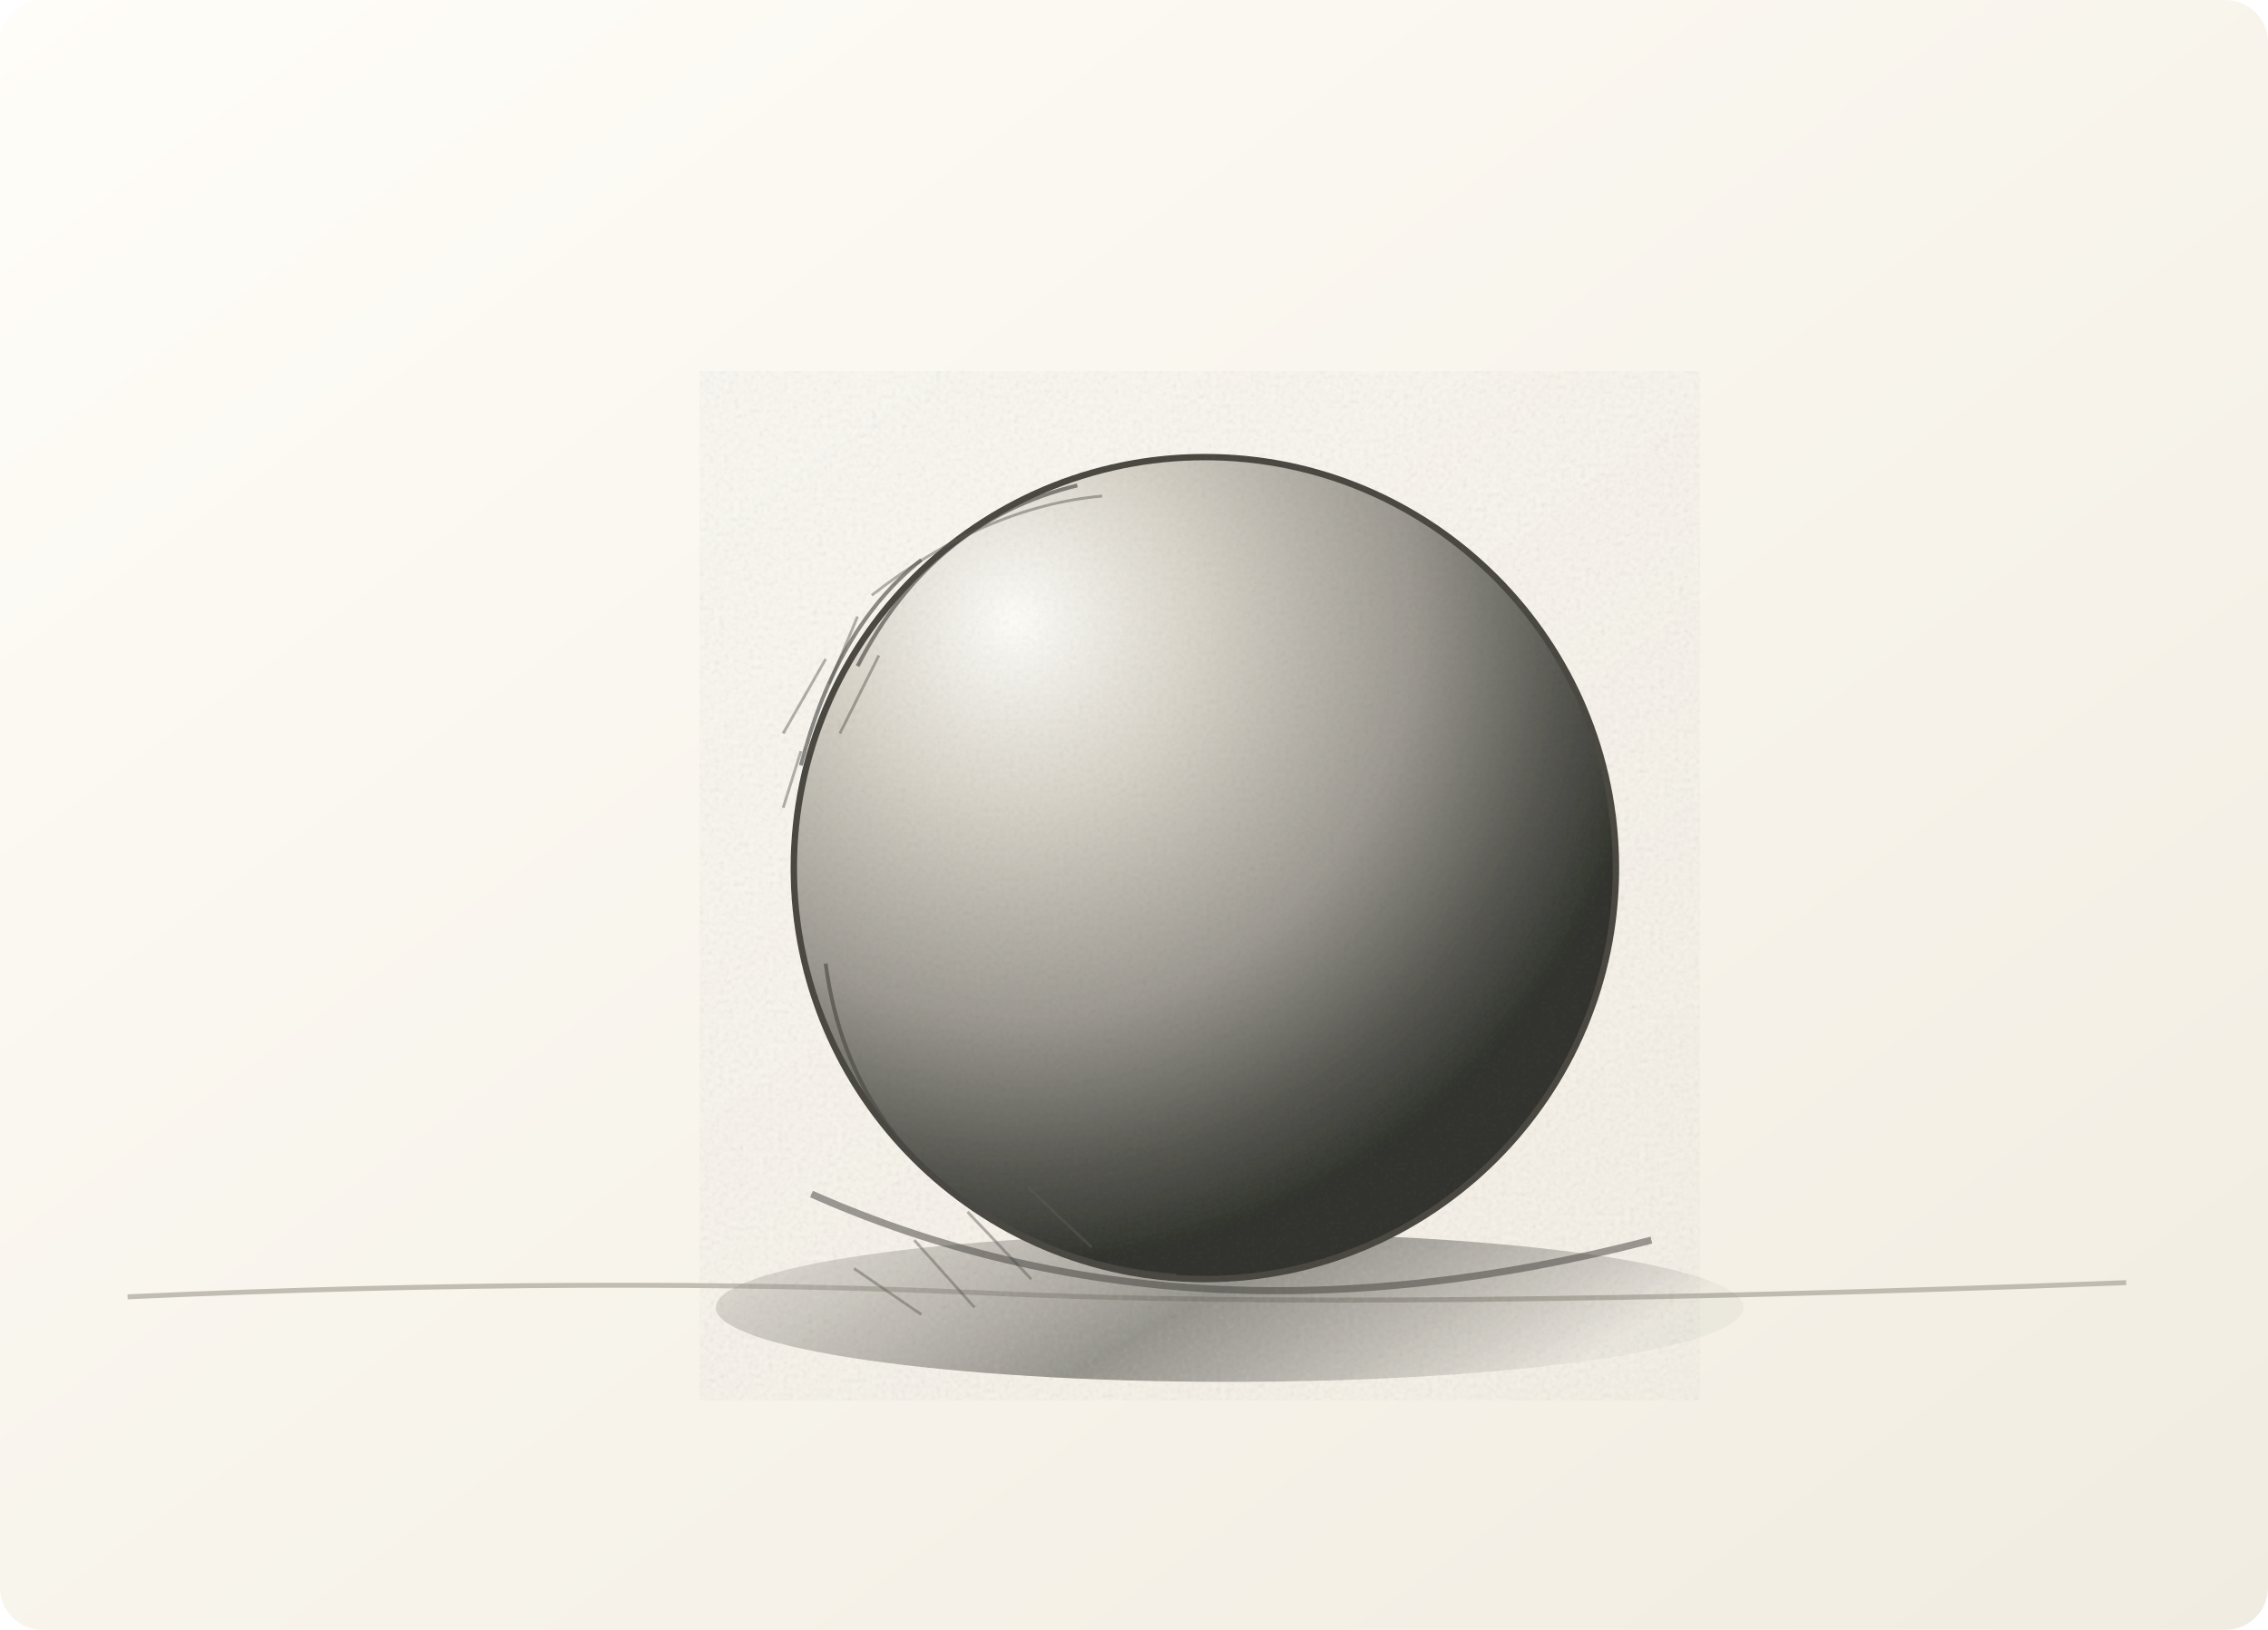
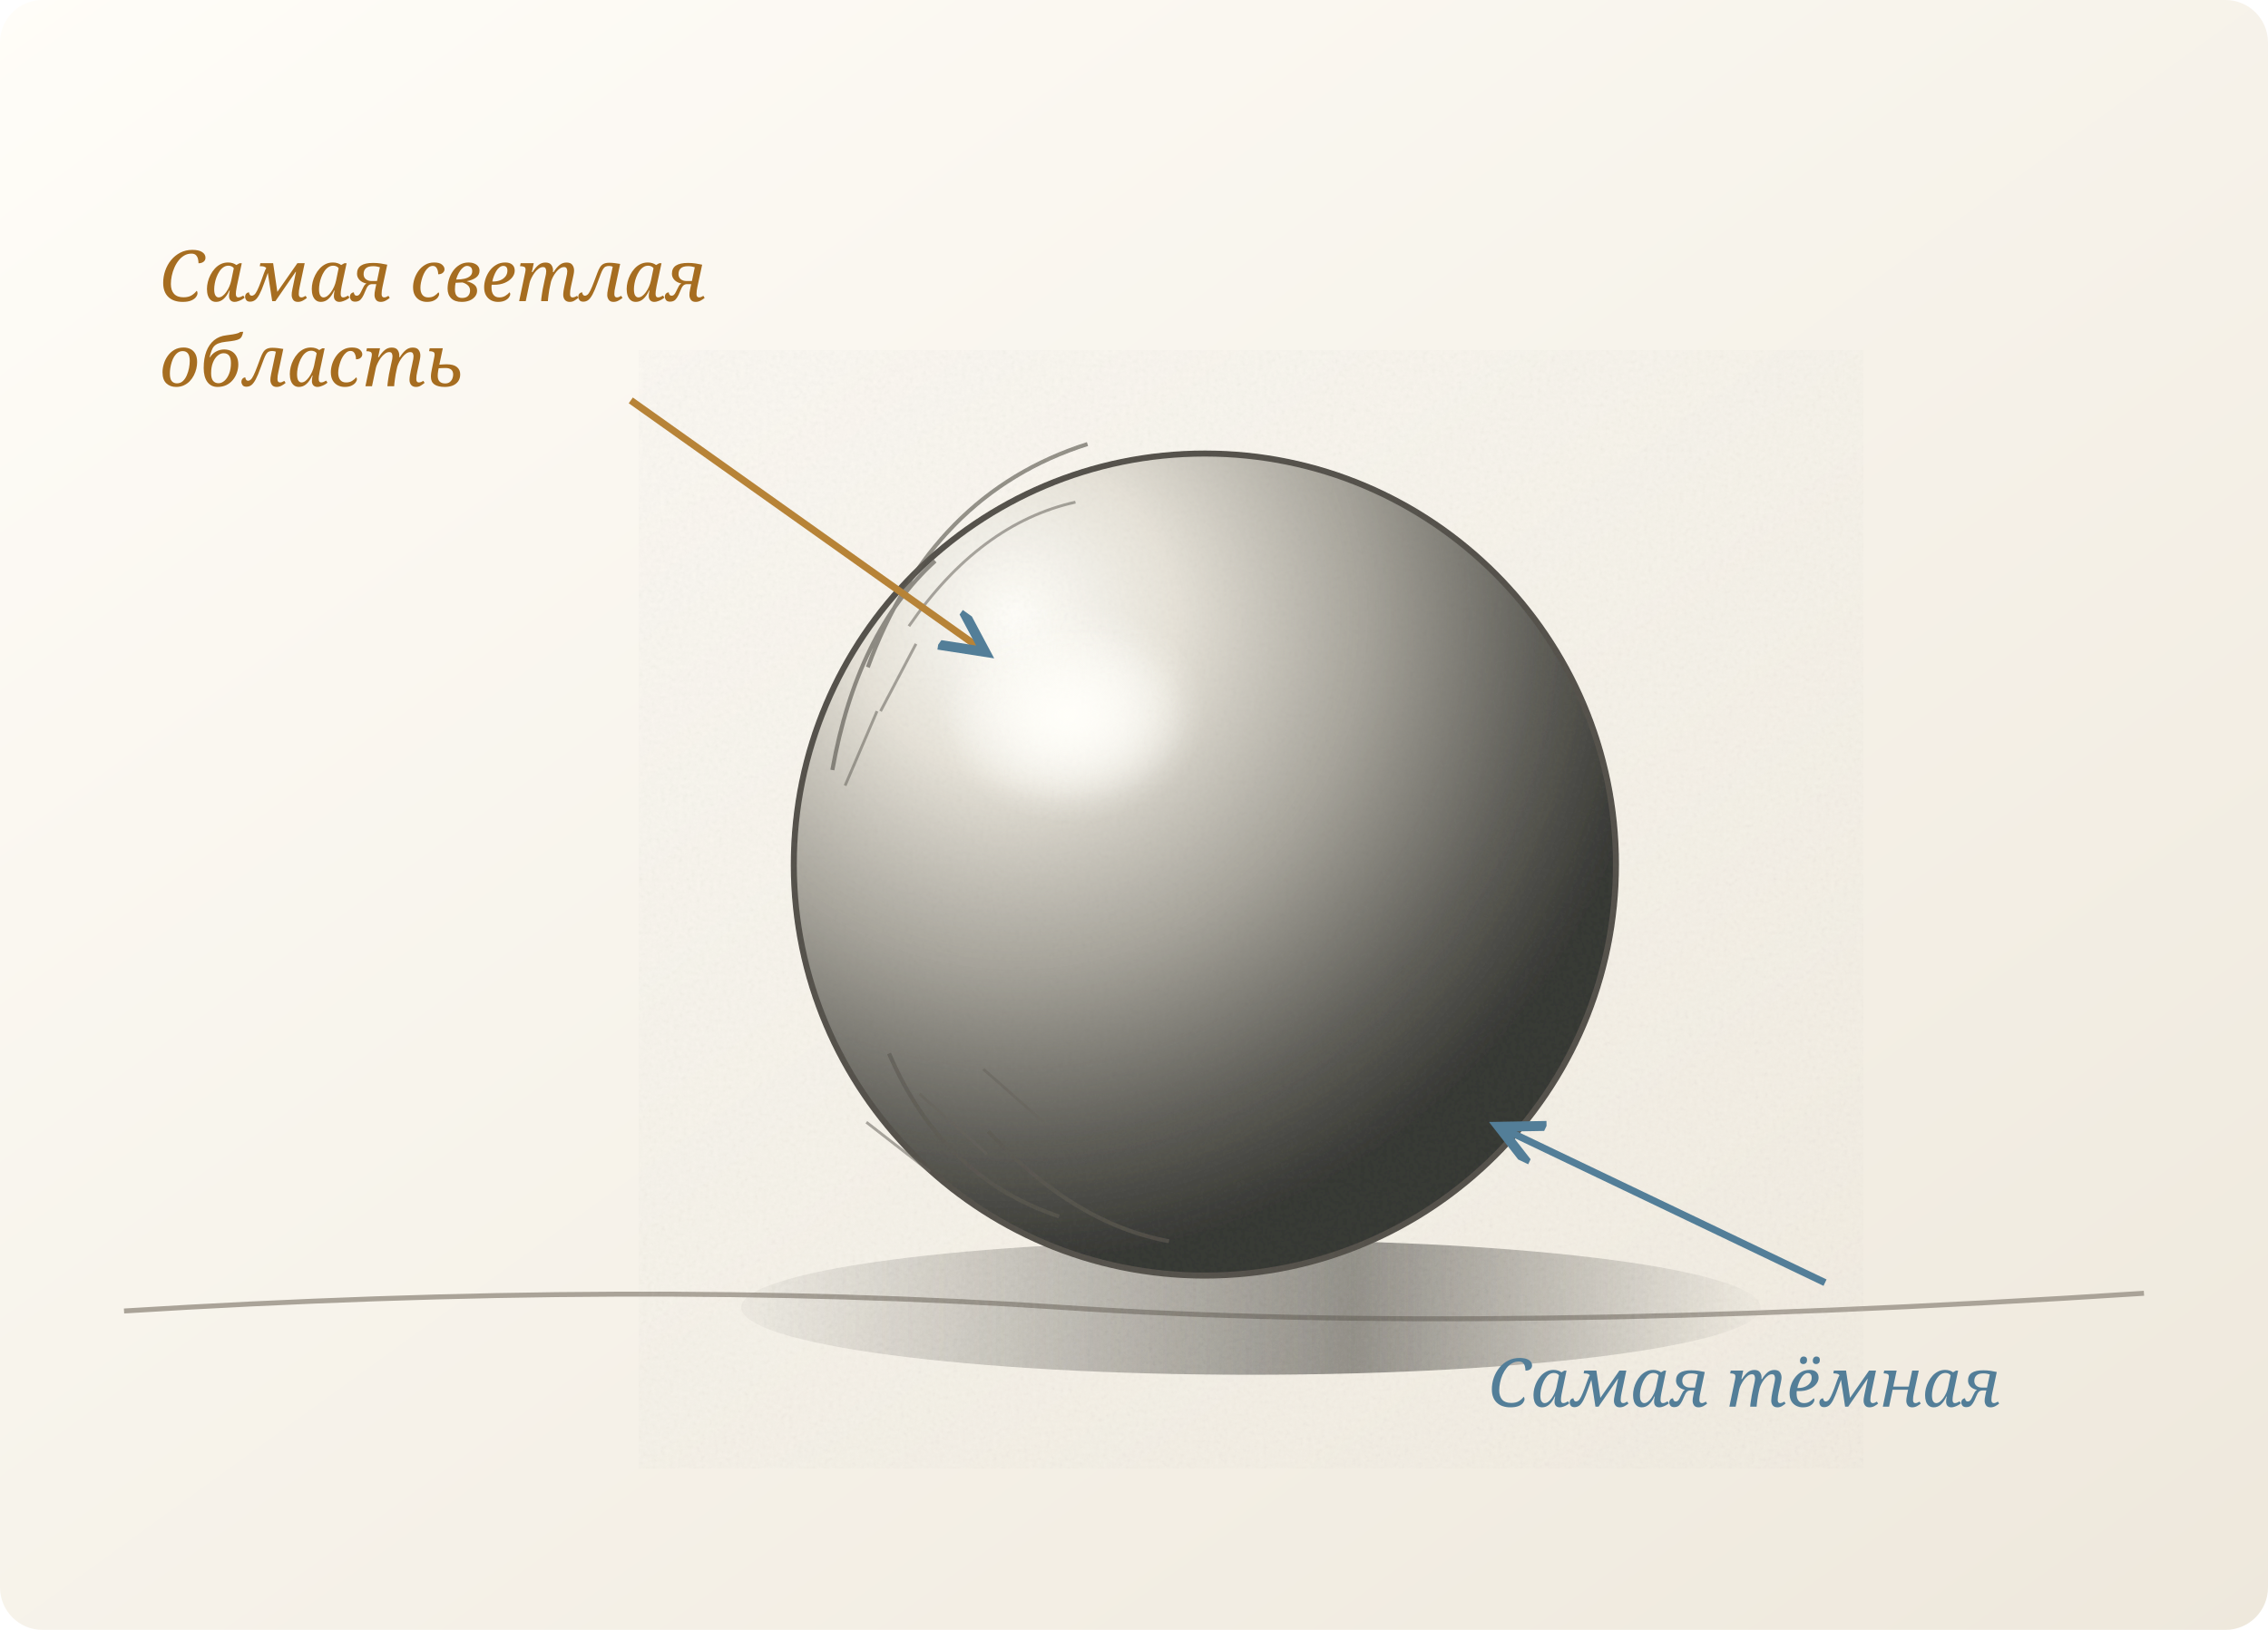
<svg xmlns="http://www.w3.org/2000/svg" viewBox="0 0 640 460" role="img" aria-labelledby="title desc">
  <defs>
    <linearGradient id="paper" x1="0" y1="0" x2="1" y2="1">
      <stop stop-color="#fffdf8" />
-       <stop offset="1" stop-color="#f1ece1" />
+       <stop offset="1" stop-color="#eee8dc" />
    </linearGradient>
-     <radialGradient id="sphere" cx="27%" cy="20%" r="78%">
+     <radialGradient id="ball" cx="27%" cy="20%" r="78%">
      <stop stop-color="#fffef9" />
-       <stop offset=".28" stop-color="#d9d5cb" />
-       <stop offset=".62" stop-color="#9d9a92" />
-       <stop offset=".86" stop-color="#575751" />
-       <stop offset="1" stop-color="#343630" />
+       <stop offset=".25" stop-color="#e6e2d8" />
+       <stop offset=".55" stop-color="#a6a39a" />
+       <stop offset=".82" stop-color="#5f5e58" />
+       <stop offset="1" stop-color="#393a36" />
    </radialGradient>
-     <linearGradient id="shadow" x1="0" y1="0" x2="1" y2=".25">
-       <stop stop-color="#a6a198" stop-opacity=".3" />
-       <stop offset=".55" stop-color="#55534d" stop-opacity=".75" />
-       <stop offset="1" stop-color="#3b3a35" stop-opacity=".05" />
+     <linearGradient id="cast">
+       <stop stop-color="#57564f" stop-opacity=".05" />
+       <stop offset=".6" stop-color="#55534d" stop-opacity=".6" />
+       <stop offset="1" stop-color="#55534d" stop-opacity=".02" />
    </linearGradient>
-     <radialGradient id="highlight" cx="35%" cy="30%" r="65%">
-       <stop stop-color="#fffef8" />
-       <stop offset="1" stop-color="#e4d9bd" stop-opacity=".2" />
+     <radialGradient id="shine">
+       <stop stop-color="#fffef9" stop-opacity=".98" />
+       <stop offset="1" stop-color="#fffef9" stop-opacity="0" />
    </radialGradient>
-     <filter id="grain">
-       <feTurbulence type="fractalNoise" baseFrequency=".72" numOctaves="2" seed="7" result="noise" />
-       <feColorMatrix in="noise" type="saturate" values="0" />
+     <filter id="paperGrain" x="-10%" y="-10%" width="120%" height="120%">
+       <feTurbulence type="fractalNoise" baseFrequency=".8" numOctaves="2" seed="9" result="n" />
+       <feColorMatrix in="n" type="saturate" values="0" result="mono" />
      <feComponentTransfer>
-         <feFuncA type="table" tableValues="0 .16" />
+         <feFuncA type="table" tableValues="0 .09" />
      </feComponentTransfer>
      <feBlend in="SourceGraphic" mode="multiply" />
    </filter>
-     <pattern id="hatch" width="8" height="8" patternTransform="rotate(34)" patternUnits="userSpaceOnUse">
-       <path d="M0 0V8" stroke="#66635d" stroke-width=".8" opacity=".4" />
-     </pattern>
-     <marker id="arrow" markerWidth="7" markerHeight="7" refX="5" refY="3" orient="auto">
-       <path d="M0 0L6 3L0 6" fill="none" stroke="#477ba7" stroke-width="1.2" />
+     <marker id="arrow" markerWidth="8" markerHeight="8" refX="6" refY="3" orient="auto">
+       <path d="M0 0L6 3L0 6" fill="none" stroke="#537e98" stroke-width="1.4" />
    </marker>
  </defs>
  <rect width="640" height="460" rx="12" fill="url(#paper)" />
-   <path d="M36 366Q170 360 280 365T600 362" stroke="#9d978b" stroke-width="1.4" fill="none" opacity=".6" />
-   <ellipse cx="347" cy="369" rx="145" ry="21" fill="url(#shadow)" opacity=".82" />
-   <g filter="url(#grain)">
-     <circle cx="340" cy="245" r="116" fill="url(#sphere)" stroke="#4b4943" stroke-width="1.8" />
-     <path d="M242 188Q263 147 304 137M226 216Q236 177 260 158M233 272Q239 318 278 343M255 324Q288 357 332 360" fill="none" stroke="#4d4b45" stroke-width="1.1" opacity=".65" />
-     <path d="M246 168Q278 143 311 140M233 186l-12 21m21-33-8 19m-8 19-5 16m27-43-11 22m4 151 19 13m-2-21 17 19m-2-27 18 19m-1-26 18 17" fill="none" stroke="#5e5b54" stroke-width=".8" opacity=".48" />
+   <path d="M35 370Q180 361 300 369T605 365" fill="none" stroke="#aaa398" stroke-width="1.4" />
+   <g filter="url(#paperGrain)">
+     <ellipse cx="353" cy="369" rx="143.84" ry="19" fill="url(#cast)" />
+     <circle cx="340" cy="244" r="116" fill="url(#ball)" stroke="#56534d" stroke-width="1.7" />
+     <ellipse cx="302" cy="201" rx="38" ry="31" fill="url(#shine)" />
+     <path d="M244.88 188.32q18 -49 62 -63m-72 92q7 -39 29 -59m-13 139q15 35 48 46m-20 -24q24 26 51 31" fill="none" stroke="#5d5a53" stroke-width="1.15" opacity=".65" />
+     <path d="M256.48 176.72q20 -29 47 -35m-56 59l-9 21m20 -40l-10 19m-4 116l18 14m-3 -22l19 17m-1 -24l17 15" fill="none" stroke="#68645c" stroke-width=".8" opacity=".55" />
  </g>
-   <path d="M229 337Q335 384 466 350" stroke="#3f3e39" stroke-width="2" opacity=".5" fill="none" />
- Карандашный шар с отмеченными светлой областью и глубокой тенью.
+   <ellipse cx="301" cy="202" rx="34" ry="25" fill="url(#shine)" />
+   <path d="M178 113L278 184" stroke="#b78337" stroke-width="2" fill="none" marker-end="url(#arrow)" />
+   <text x="45" y="85" fill="#a66d20" font-size="20" font-family="Georgia,serif" font-style="italic">Самая светлая</text>
+   <text x="45" y="109" fill="#a66d20" font-size="20" font-family="Georgia,serif" font-style="italic">область</text>
+   <path d="M515 362L423 318" stroke="#537e98" stroke-width="2" fill="none" marker-end="url(#arrow)" />
+   <text x="420" y="397" fill="#537e98" font-size="19" font-family="Georgia,serif" font-style="italic">Самая тёмная</text>
</svg>
